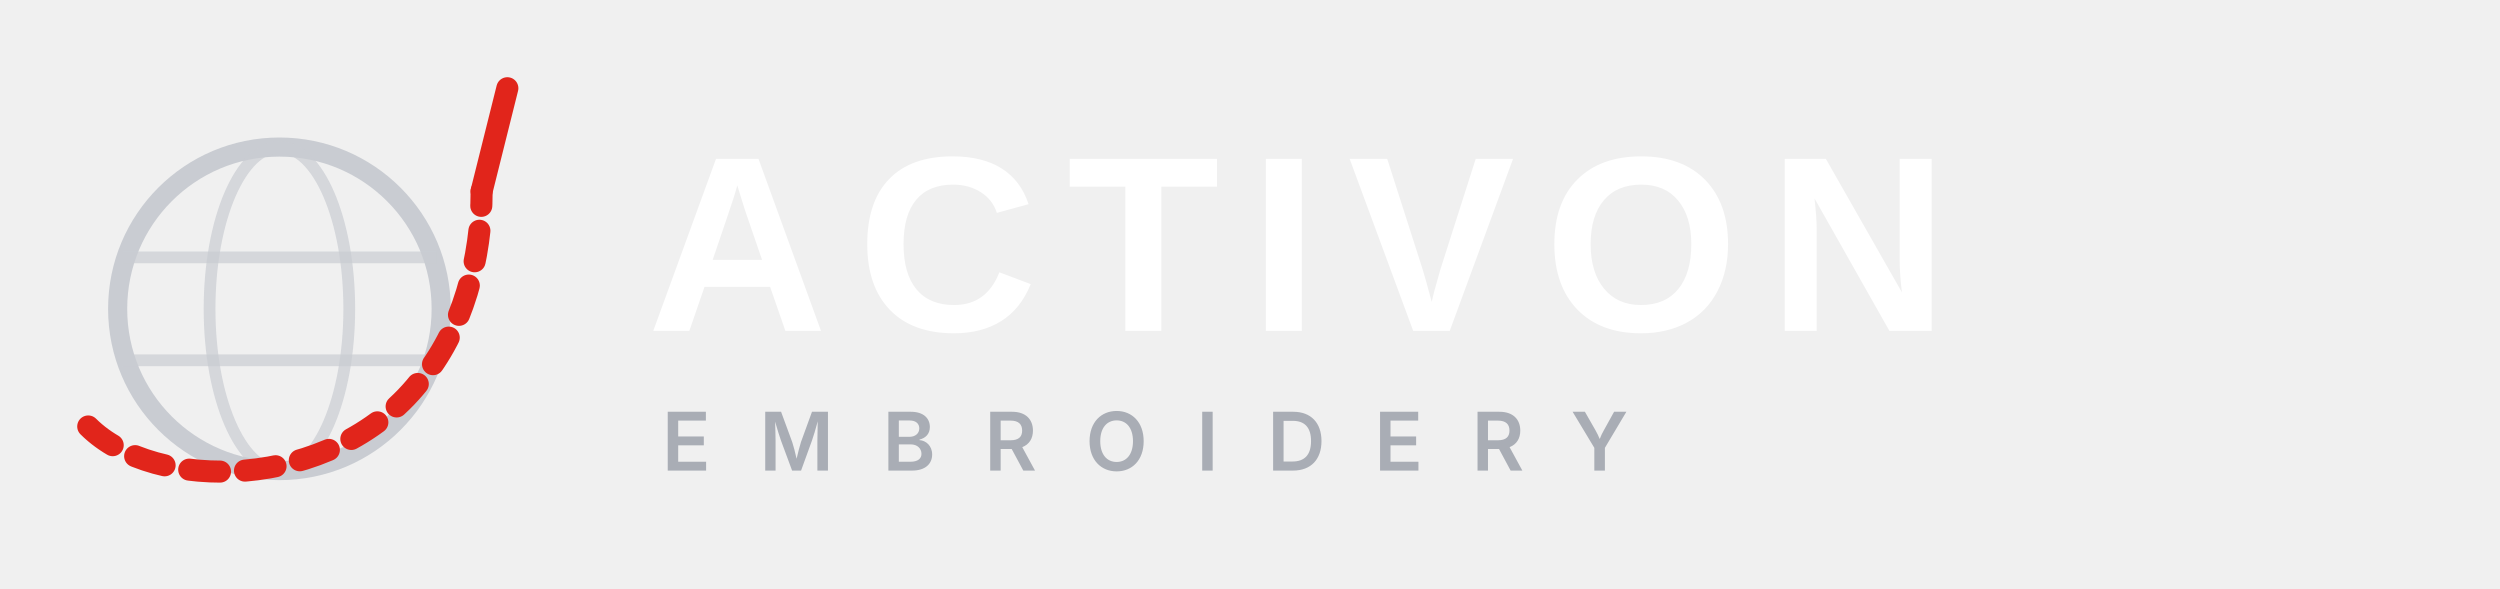
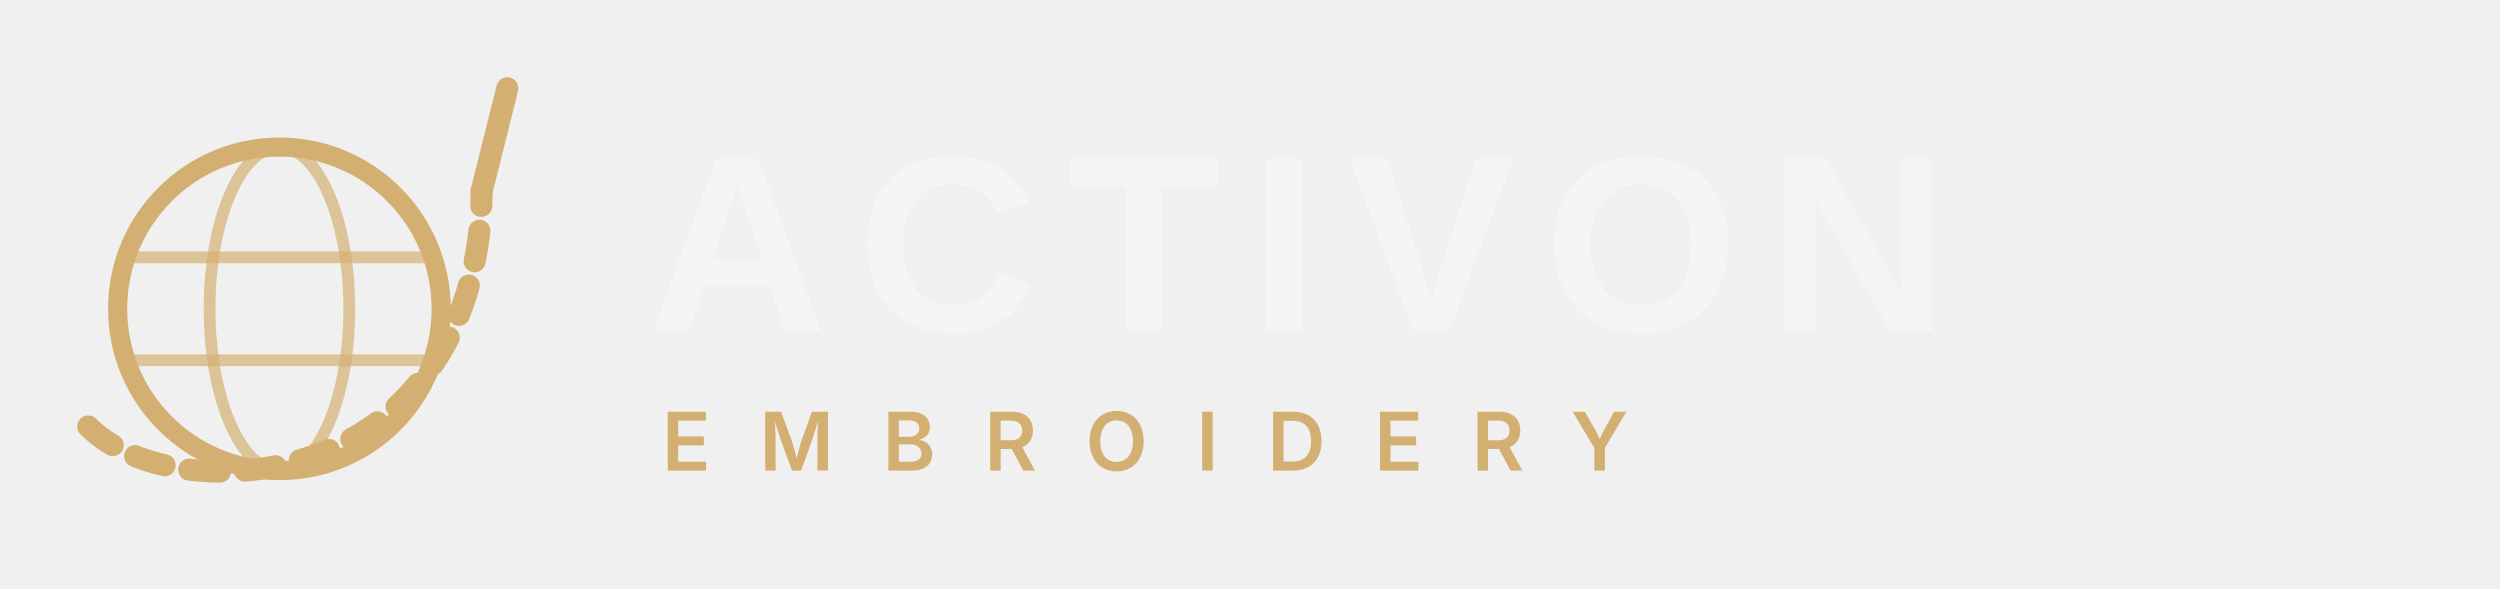
<svg xmlns="http://www.w3.org/2000/svg" viewBox="0 0 340 80" fill="none">
  <g transform="translate(8 8)">
-     <circle cx="30" cy="34" r="22" stroke="#c9ccd2" stroke-width="2.6" />
-     <ellipse cx="30" cy="34" rx="9.5" ry="22" stroke="#c9ccd2" stroke-width="1.6" opacity="0.7" />
-     <path d="M8.6 27h42.8M8.6 41h42.8" stroke="#c9ccd2" stroke-width="1.6" opacity="0.7" />
-     <path d="M4 50c9 9 33 9 45-6 6-7 8.5-17 8.5-26" stroke="#e1251b" stroke-width="3" stroke-linecap="round" stroke-dasharray="4.2 3.4" />
-     <path d="M57.5 18 61 4" stroke="#e1251b" stroke-width="3" stroke-linecap="round" />
+     <circle cx="30" cy="34" r="22" stroke="#d4af72" stroke-width="2.6" />
+     <ellipse cx="30" cy="34" rx="9.5" ry="22" stroke="#d4af72" stroke-width="1.6" opacity="0.7" />
+     <path d="M8.6 27h42.8M8.6 41h42.8" stroke="#d4af72" stroke-width="1.6" opacity="0.7" />
+     <path d="M4 50c9 9 33 9 45-6 6-7 8.5-17 8.5-26" stroke="#d4af72" stroke-width="3" stroke-linecap="round" stroke-dasharray="4.2 3.4" />
+     <path d="M57.5 18 61 4" stroke="#d4af72" stroke-width="3" stroke-linecap="round" />
  </g>
-   <text x="88" y="45" font-family="Oswald, 'Arial Narrow', Arial, sans-serif" font-weight="700" font-size="34" letter-spacing="4" fill="#ffffff">ACTIVON</text>
-   <text x="90" y="64" font-family="Inter, Arial, sans-serif" font-weight="600" font-size="11" letter-spacing="6.6" fill="#a9adb5">EMBROIDERY</text>
+   <text x="88" y="45" font-family="Oswald, 'Arial Narrow', Arial, sans-serif" font-weight="700" font-size="34" letter-spacing="4" fill="#f5f5f3">ACTIVON</text>
+   <text x="90" y="64" font-family="Inter, Arial, sans-serif" font-weight="600" font-size="11" letter-spacing="6.6" fill="#d4af72">EMBROIDERY</text>
</svg>
